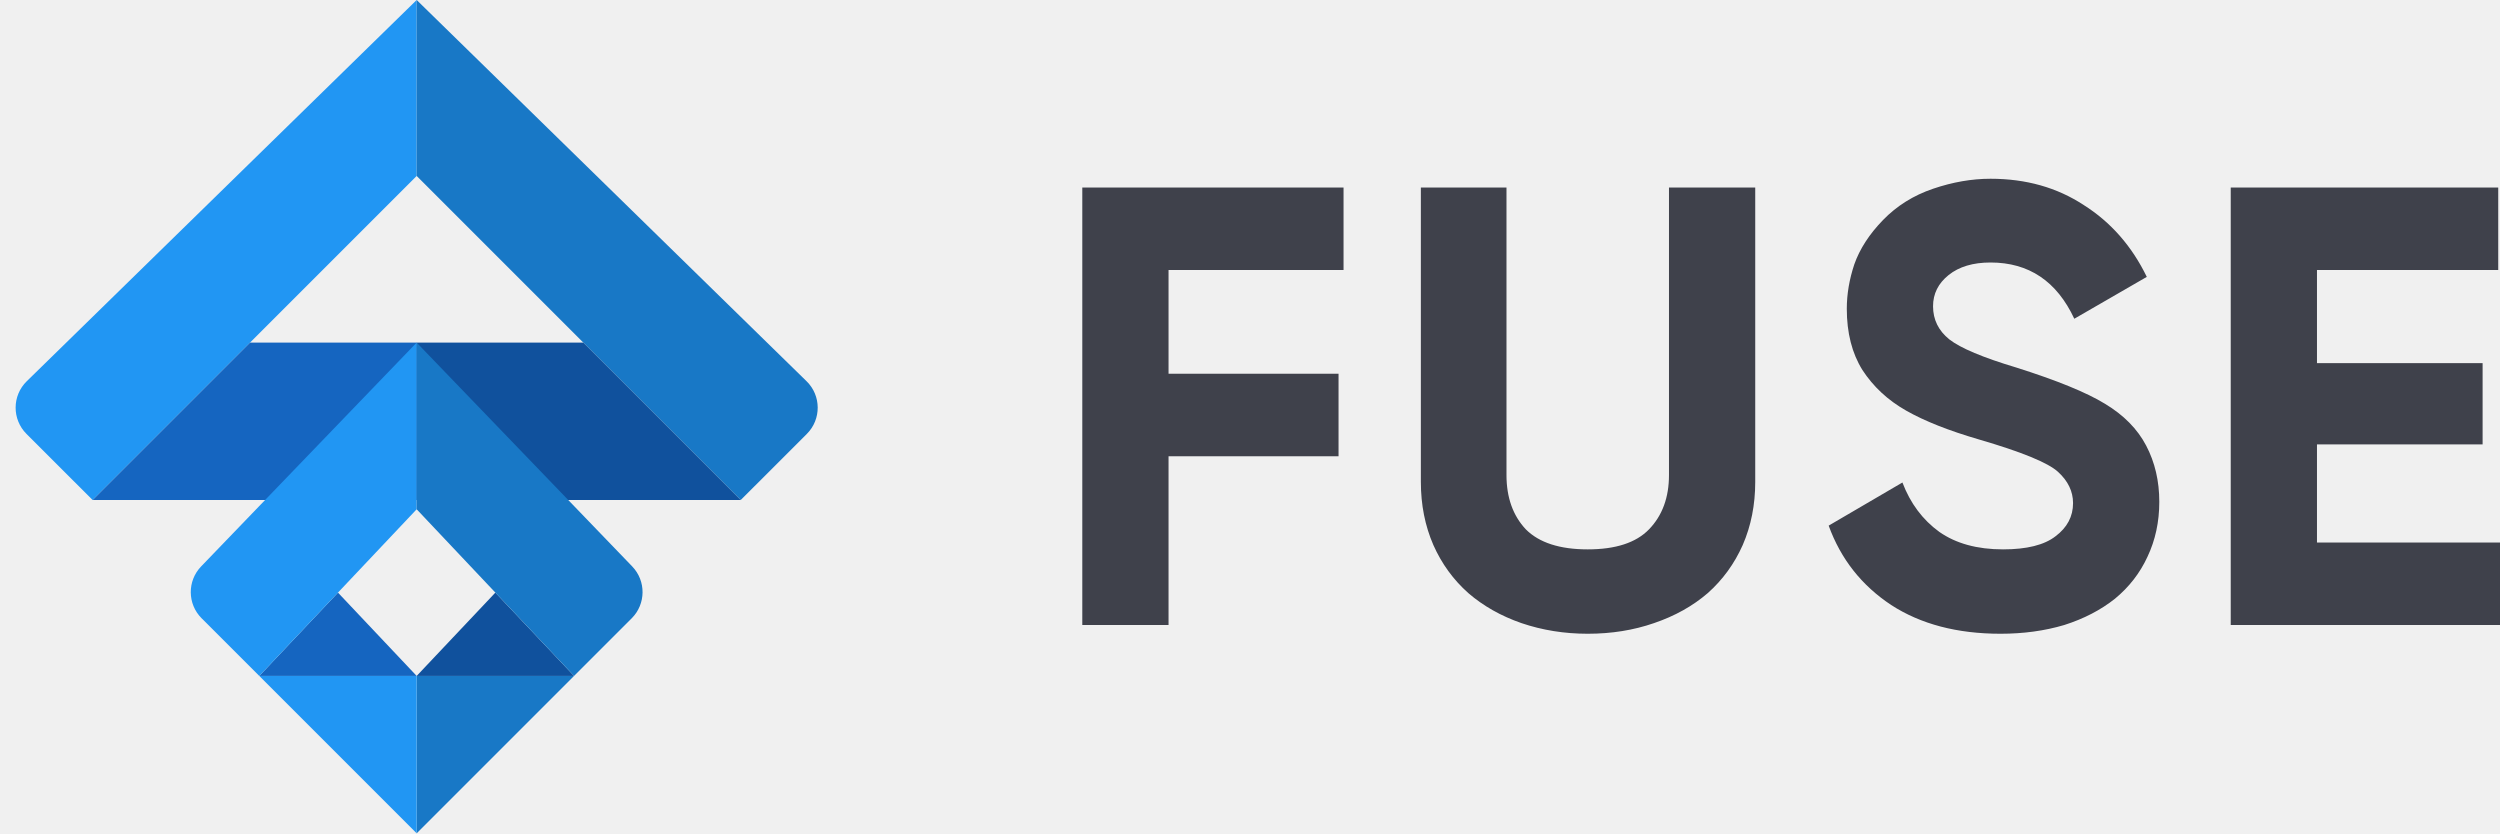
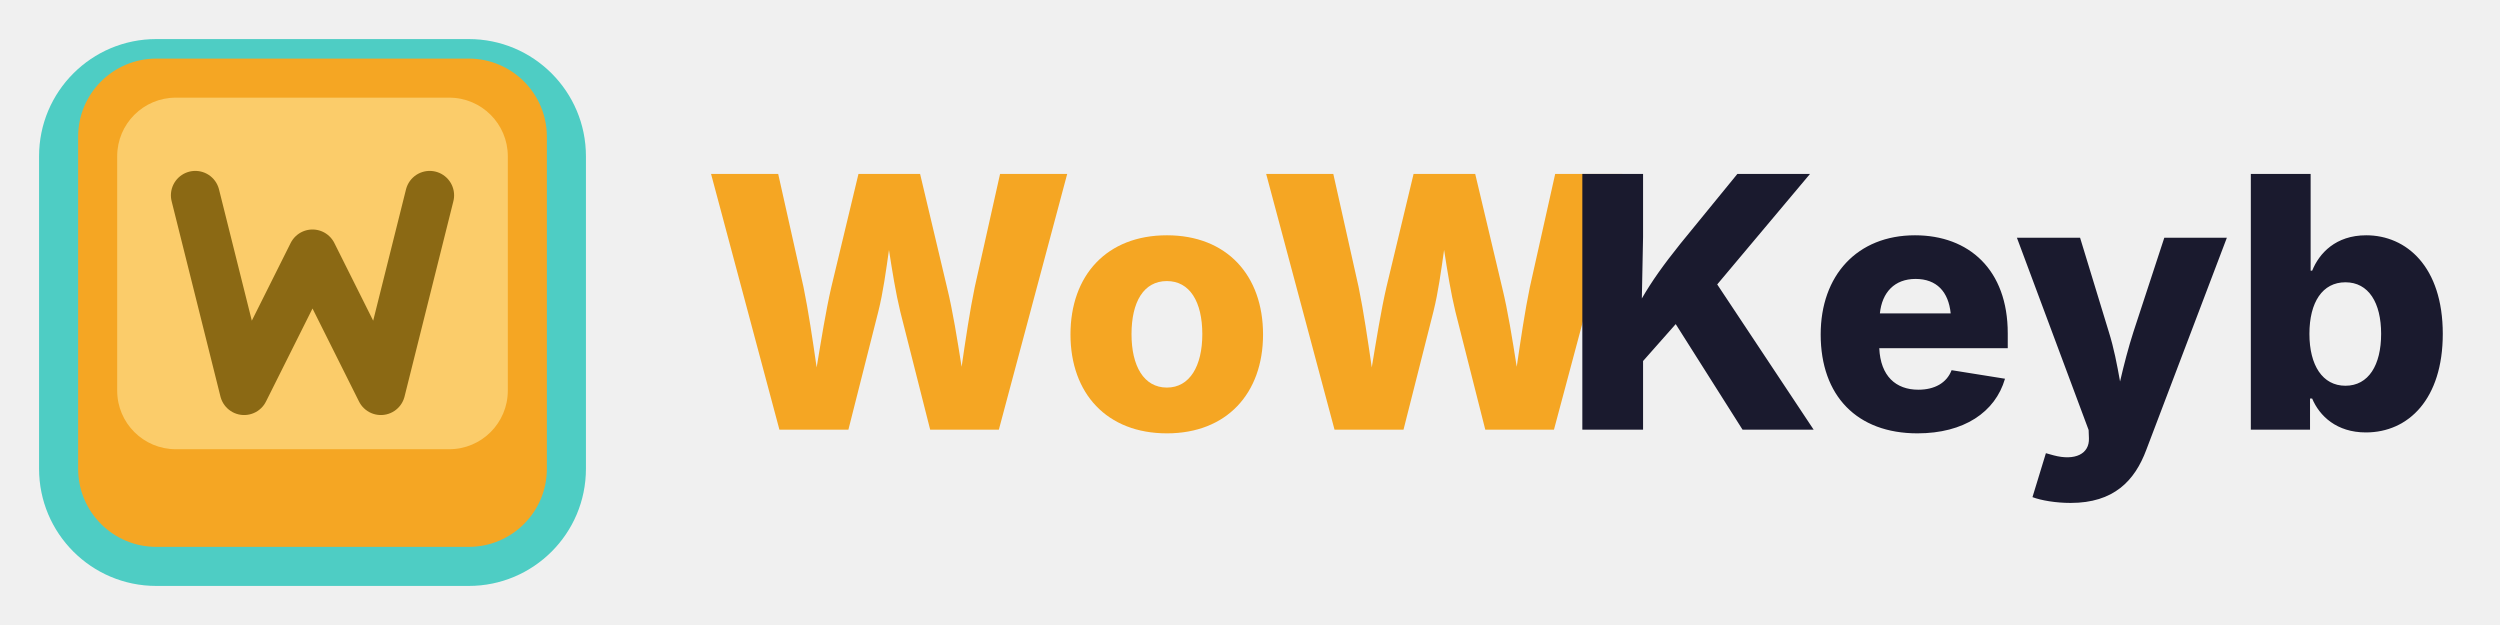
- <svg xmlns="http://www.w3.org/2000/svg" width="96" height="32" viewBox="0 0 96 32" fill="none">
-   <g clip-path="url(#clip0)">
-     <path d="M51.592 10.368H44.872V14.352H51.4V17.52H44.872V24H41.56V7.2H51.592V10.368ZM60.969 24.336C60.073 24.336 59.225 24.2 58.425 23.928C57.641 23.656 56.961 23.272 56.385 22.776C55.809 22.264 55.361 21.648 55.041 20.928C54.721 20.192 54.561 19.384 54.561 18.504V7.2H57.849V18.24C57.849 19.104 58.097 19.8 58.593 20.328C59.105 20.84 59.897 21.096 60.969 21.096C62.041 21.096 62.825 20.84 63.321 20.328C63.833 19.8 64.089 19.104 64.089 18.24V7.2H67.401V18.504C67.401 19.384 67.241 20.192 66.921 20.928C66.601 21.648 66.153 22.264 65.577 22.776C65.001 23.272 64.313 23.656 63.513 23.928C62.729 24.2 61.881 24.336 60.969 24.336ZM76.821 24.336C75.157 24.336 73.757 23.968 72.621 23.232C71.485 22.48 70.685 21.464 70.221 20.184L73.053 18.528C73.357 19.328 73.829 19.96 74.469 20.424C75.109 20.872 75.925 21.096 76.917 21.096C77.829 21.096 78.501 20.928 78.933 20.592C79.381 20.256 79.605 19.832 79.605 19.32C79.605 18.872 79.413 18.472 79.029 18.12C78.645 17.768 77.629 17.352 75.981 16.872C74.829 16.536 73.901 16.168 73.197 15.768C72.493 15.368 71.933 14.848 71.517 14.208C71.117 13.568 70.917 12.784 70.917 11.856C70.917 11.296 71.013 10.728 71.205 10.152C71.413 9.56 71.781 8.992 72.309 8.448C72.837 7.904 73.477 7.504 74.229 7.248C74.981 6.992 75.717 6.864 76.437 6.864C77.797 6.864 78.989 7.2 80.013 7.872C81.053 8.528 81.861 9.448 82.437 10.632L79.653 12.24C78.981 10.8 77.909 10.08 76.437 10.08C75.765 10.08 75.229 10.24 74.829 10.56C74.429 10.88 74.229 11.28 74.229 11.76C74.229 12.272 74.437 12.696 74.853 13.032C75.285 13.368 76.141 13.728 77.421 14.112C78.989 14.608 80.125 15.072 80.829 15.504C81.549 15.936 82.077 16.472 82.413 17.112C82.749 17.752 82.917 18.472 82.917 19.272C82.917 20.04 82.765 20.744 82.461 21.384C82.173 22.008 81.757 22.544 81.213 22.992C80.669 23.424 80.021 23.76 79.269 24C78.517 24.224 77.701 24.336 76.821 24.336ZM88.972 20.832H96.052V24H85.66V7.2H95.932V10.368H88.972V13.944H95.332V17.064H88.972V20.832Z" fill="#3F414B" />
-     <path d="M16 6.756V0L1.028 14.639C0.462 15.192 0.457 16.102 1.017 16.662L3.556 19.2" fill="#2196F3" />
-     <path d="M16 6.756V0L30.972 14.639C31.538 15.192 31.543 16.102 30.983 16.662L28.444 19.2" fill="#1878C6" />
-     <path d="M3.556 19.2L9.6 13.156H16V19.2" fill="#1565C0" />
-     <path d="M28.444 19.2L22.4 13.156H16V19.2" fill="#10519D" />
-     <path d="M16 25.956H9.956L12.978 22.756L16 25.956Z" fill="#1565C0" />
-     <path d="M16 32L22.044 25.956L16 25.956V32Z" fill="#1878C6" />
-     <path d="M16 32L9.956 25.956H16V32Z" fill="#2196F3" />
-     <path d="M16 25.956H22.044L19.022 22.756L16 25.956Z" fill="#10519D" />
-     <path d="M7.724 21.75C7.186 22.308 7.194 23.194 7.742 23.742L9.956 25.956L16 19.556V13.156" fill="#2196F3" />
-     <path d="M24.276 21.75C24.814 22.308 24.806 23.194 24.258 23.742L22.044 25.956L16 19.556V13.156" fill="#1878C6" />
-   </g>
-   <defs>
-     <clipPath id="clip0">
-       <rect width="96" height="32" fill="white" />
-     </clipPath>
-   </defs>
+ <svg xmlns="http://www.w3.org/2000/svg" width="128" height="32" viewBox="0 0 128 32" fill="none">
+   <rect x="2" y="2" width="28" height="28" rx="6" fill="#4ECDC4" />
+   <rect x="4" y="3" width="24" height="25" rx="4" fill="#F5A623" />
+   <rect x="6" y="5" width="20" height="18" rx="3" fill="#FBCC6A" />
+   <path d="M10 10L12.5 20L16 13L19.5 20L22 10" stroke="#8B6914" stroke-width="2.5" stroke-linecap="round" stroke-linejoin="round" fill="none" />
+   <text x="36" y="22" font-family="Inter, Arial, Helvetica, sans-serif" font-weight="800" font-size="18" fill="#F5A623">WoW</text>
+   <text x="80" y="22" font-family="Inter, Arial, Helvetica, sans-serif" font-weight="800" font-size="18" fill="#1A1A2E">Keyb</text>
</svg>
